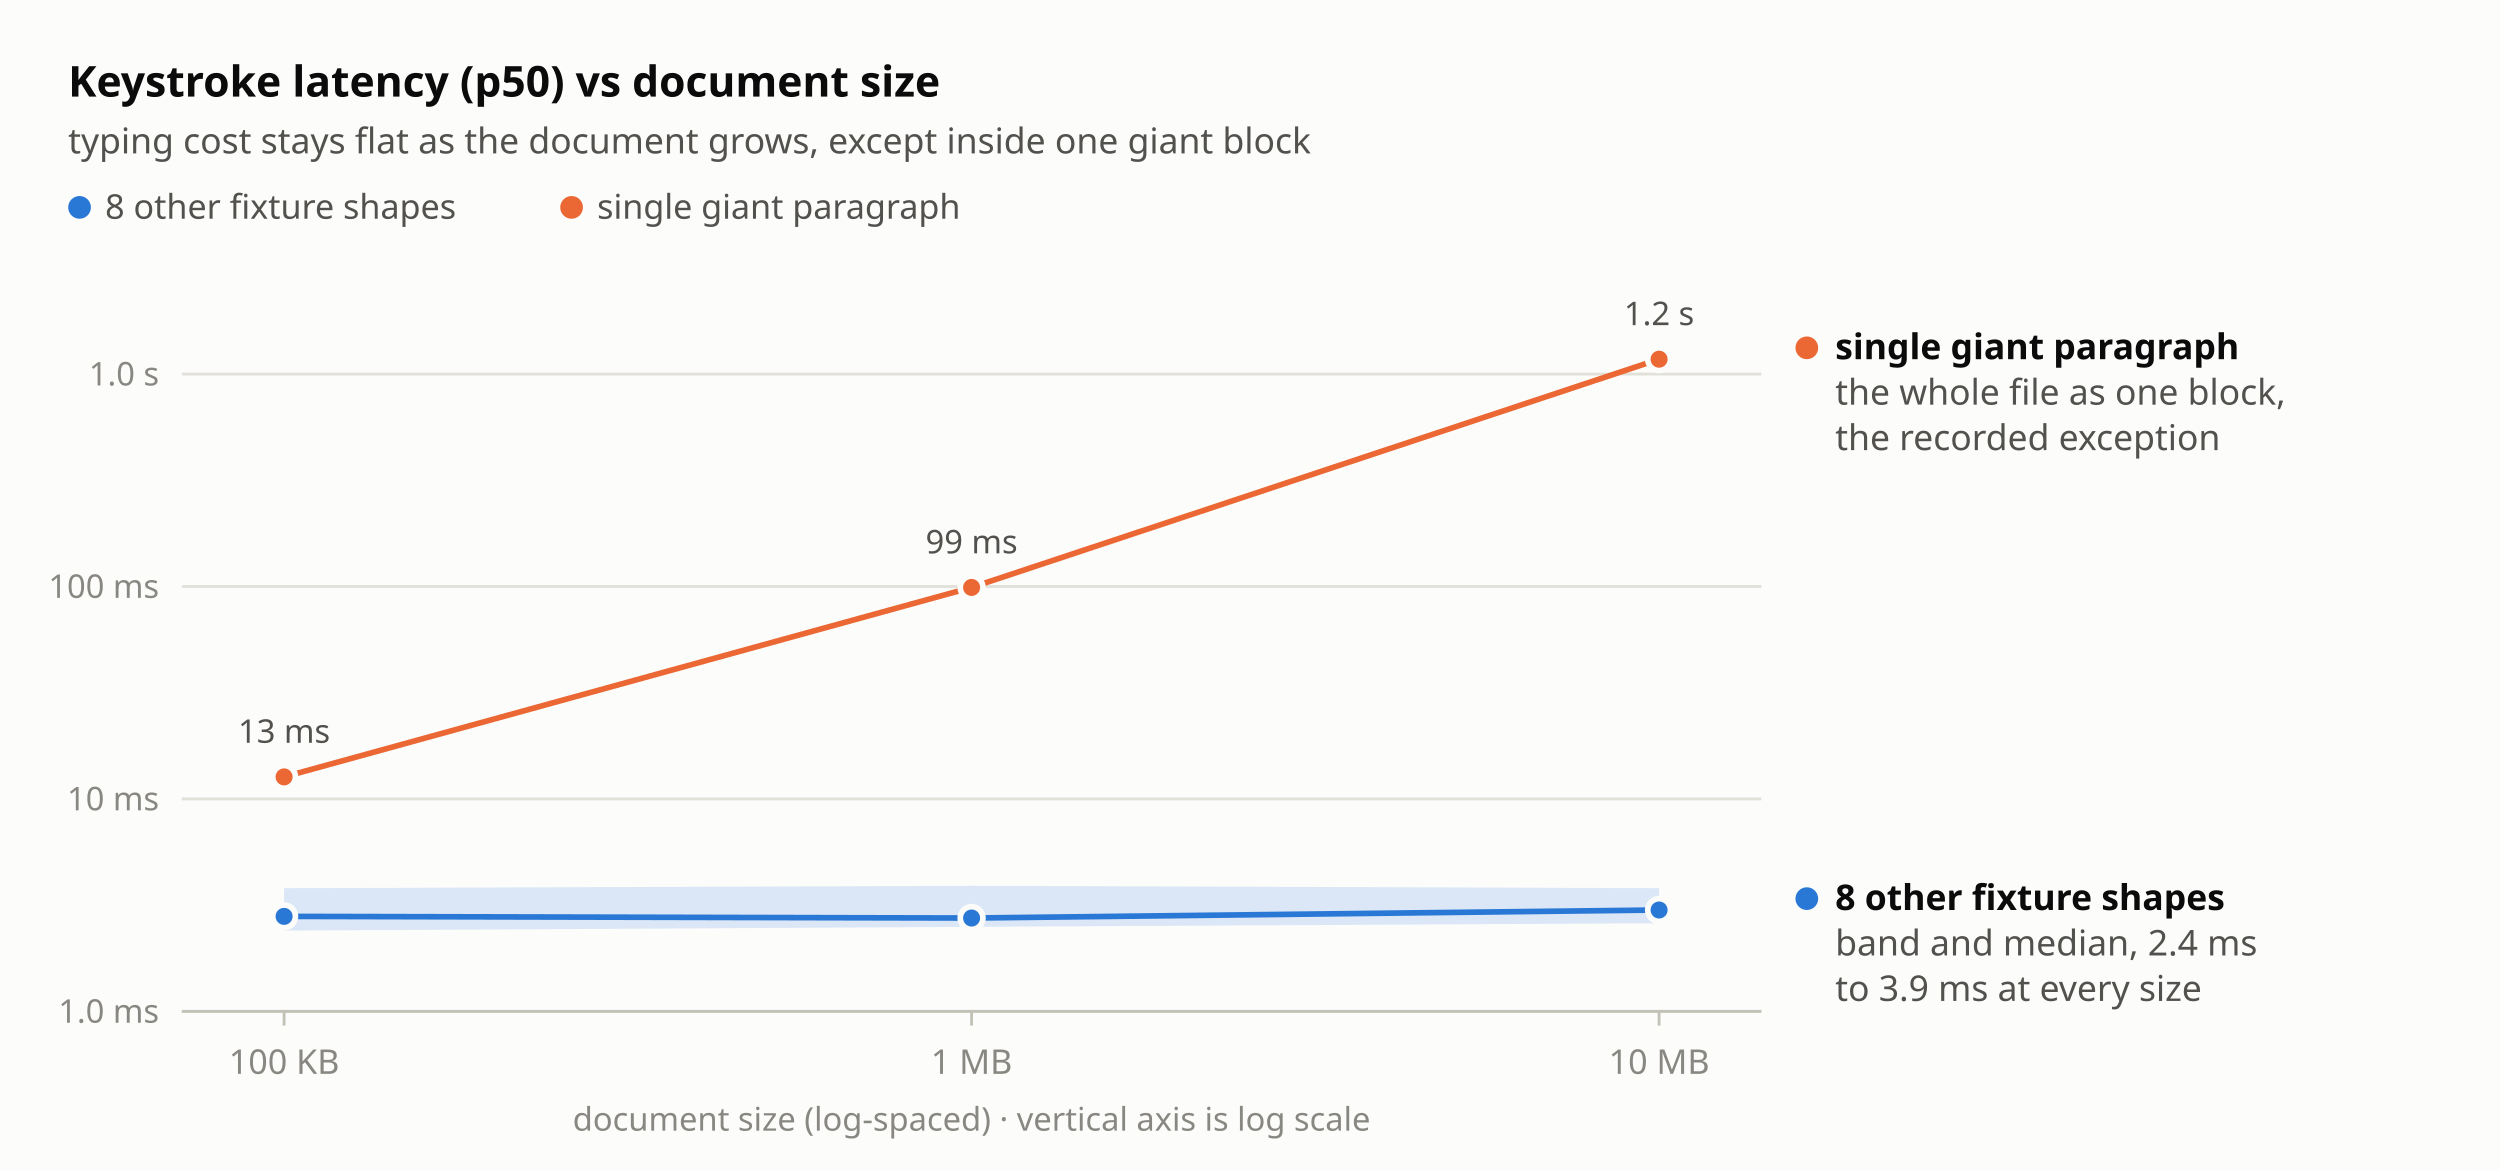
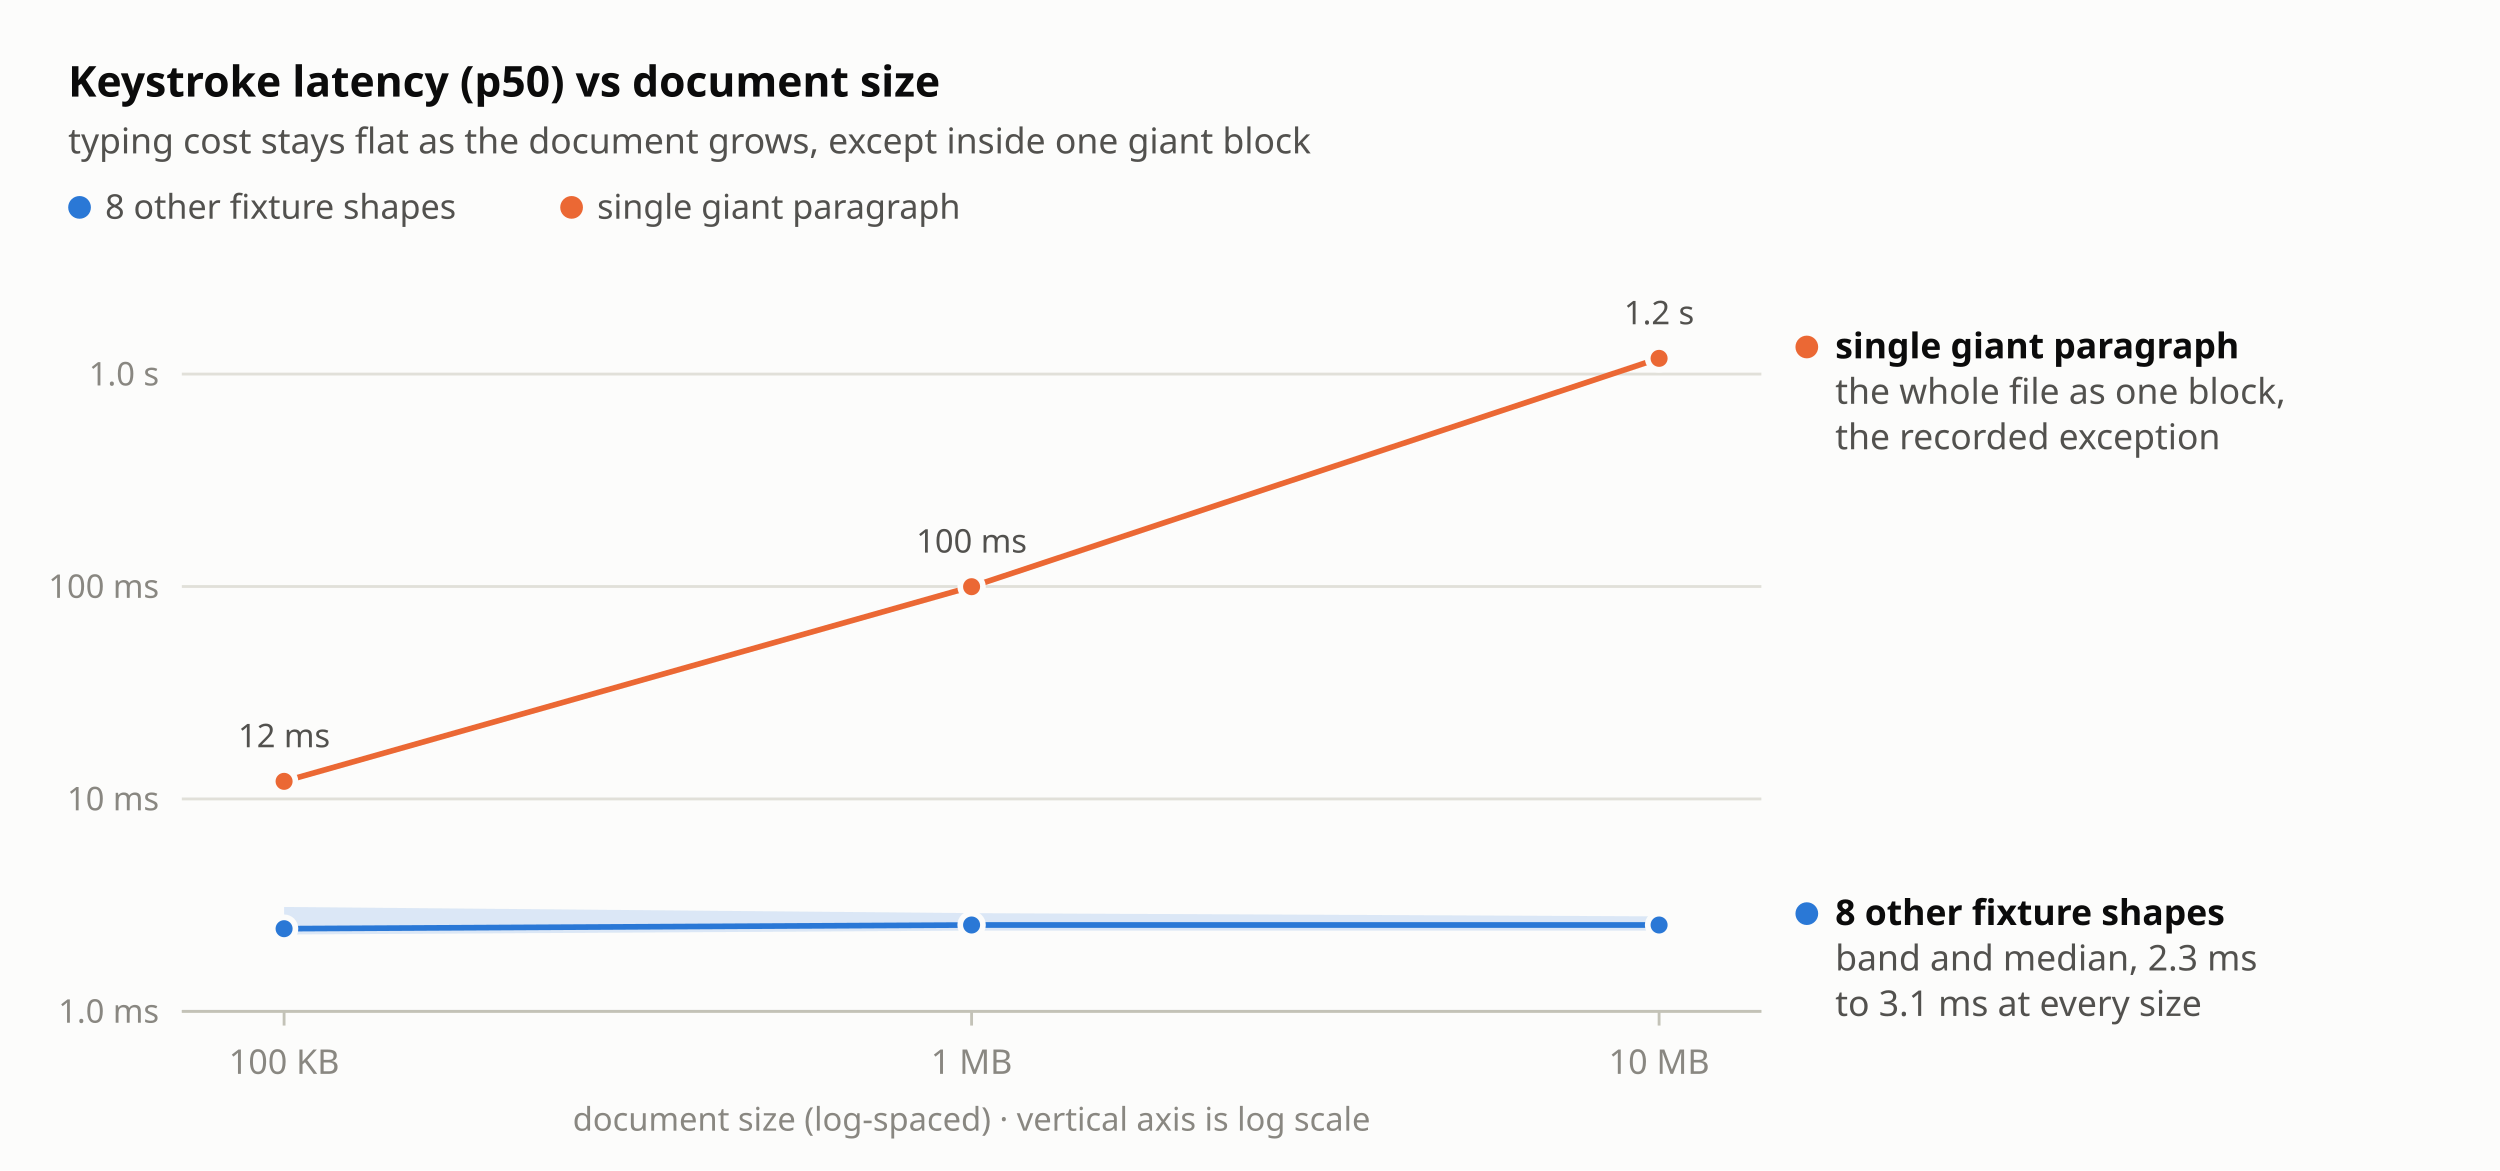
<svg xmlns="http://www.w3.org/2000/svg" width="880" height="412" viewBox="0 0 880 412" role="img" aria-label="Keystroke p50 latency across 9 fixture shapes from 100 kilobytes to 10 megabytes. 8 shapes stay in a flat band of a few milliseconds at every size. A single giant paragraph rises to above a second at 10 megabytes.">
  <rect width="880" height="412" fill="#fcfcfb" />
  <text x="24" y="34" font-family="system-ui, sans-serif" font-size="15" font-weight="600" fill="#0b0b0b" text-anchor="start">Keystroke latency (p50) vs document size</text>
  <text x="24" y="54" font-family="system-ui, sans-serif" font-size="12.5" font-weight="400" fill="#52514e" text-anchor="start">typing cost stays flat as the document grows, except inside one giant block</text>
  <circle cx="28" cy="73" r="4" fill="#2a78d6" />
  <text x="37" y="77" font-family="system-ui, sans-serif" font-size="12" font-weight="400" fill="#52514e" text-anchor="start">8 other fixture shapes</text>
  <circle cx="201.2" cy="73" r="4" fill="#eb6834" />
  <text x="210.2" y="77" font-family="system-ui, sans-serif" font-size="12" font-weight="400" fill="#52514e" text-anchor="start">single giant paragraph</text>
  <line x1="64" y1="356" x2="620" y2="356" stroke="#e1e0d9" stroke-width="1" />
  <text x="56" y="360" font-family="system-ui, sans-serif" font-size="11.5" font-weight="400" fill="#898781" text-anchor="end" style="font-variant-numeric:tabular-nums">1.0 ms</text>
  <line x1="64" y1="281.226" x2="620" y2="281.226" stroke="#e1e0d9" stroke-width="1" />
  <text x="56" y="285.226" font-family="system-ui, sans-serif" font-size="11.5" font-weight="400" fill="#898781" text-anchor="end" style="font-variant-numeric:tabular-nums">10 ms</text>
  <line x1="64" y1="206.451" x2="620" y2="206.451" stroke="#e1e0d9" stroke-width="1" />
  <text x="56" y="210.451" font-family="system-ui, sans-serif" font-size="11.5" font-weight="400" fill="#898781" text-anchor="end" style="font-variant-numeric:tabular-nums">100 ms</text>
  <line x1="64" y1="131.677" x2="620" y2="131.677" stroke="#e1e0d9" stroke-width="1" />
  <text x="56" y="135.677" font-family="system-ui, sans-serif" font-size="11.5" font-weight="400" fill="#898781" text-anchor="end" style="font-variant-numeric:tabular-nums">1.0 s</text>
  <line x1="64" y1="356" x2="620" y2="356" stroke="#c3c2b7" stroke-width="1" />
  <line x1="100" y1="356" x2="100" y2="361" stroke="#c3c2b7" stroke-width="1" />
  <text x="100" y="378" font-family="system-ui, sans-serif" font-size="12" font-weight="400" fill="#898781" text-anchor="middle">100 KB</text>
  <line x1="342" y1="356" x2="342" y2="361" stroke="#c3c2b7" stroke-width="1" />
  <text x="342" y="378" font-family="system-ui, sans-serif" font-size="12" font-weight="400" fill="#898781" text-anchor="middle">1 MB</text>
  <line x1="584" y1="356" x2="584" y2="361" stroke="#c3c2b7" stroke-width="1" />
  <text x="584" y="378" font-family="system-ui, sans-serif" font-size="12" font-weight="400" fill="#898781" text-anchor="middle">10 MB</text>
  <text x="342" y="398" font-family="system-ui, sans-serif" font-size="11.5" font-weight="400" fill="#898781" text-anchor="middle">document size (log-spaced) · vertical axis is log scale</text>
-   <polygon points="100,312.647 342,311.803 584,312.647 584,324.971 342,326.244 100,327.57" fill="#2a78d6" opacity="0.16" />
-   <polyline points="100,322.564 342,323.149 584,320.323" fill="none" stroke="#2a78d6" stroke-width="2" stroke-linecap="round" />
-   <circle cx="100" cy="322.564" r="4" fill="#2a78d6" stroke="#fcfcfb" stroke-width="2" />
-   <circle cx="342" cy="323.149" r="4" fill="#2a78d6" stroke="#fcfcfb" stroke-width="2" />
-   <circle cx="584" cy="320.323" r="4" fill="#2a78d6" stroke="#fcfcfb" stroke-width="2" />
-   <polyline points="100,273.464 342,206.777 584,126.437" fill="none" stroke="#eb6834" stroke-width="2" stroke-linecap="round" />
-   <circle cx="100" cy="273.464" r="4" fill="#eb6834" stroke="#fcfcfb" stroke-width="2" />
-   <text x="100" y="261.464" font-family="system-ui, sans-serif" font-size="11.5" font-weight="400" fill="#52514e" text-anchor="middle" style="font-variant-numeric:tabular-nums">13 ms</text>
-   <circle cx="342" cy="206.777" r="4" fill="#eb6834" stroke="#fcfcfb" stroke-width="2" />
-   <text x="342" y="194.777" font-family="system-ui, sans-serif" font-size="11.5" font-weight="400" fill="#52514e" text-anchor="middle" style="font-variant-numeric:tabular-nums">99 ms</text>
-   <circle cx="584" cy="126.437" r="4" fill="#eb6834" stroke="#fcfcfb" stroke-width="2" />
-   <text x="584" y="114.437" font-family="system-ui, sans-serif" font-size="11.5" font-weight="400" fill="#52514e" text-anchor="middle" style="font-variant-numeric:tabular-nums">1.2 s</text>
-   <circle cx="636" cy="122.437" r="4" fill="#eb6834" />
-   <text x="646" y="126.437" font-family="system-ui, sans-serif" font-size="12.5" font-weight="600" fill="#0b0b0b" text-anchor="start">single giant paragraph</text>
-   <text x="646" y="142.437" font-family="system-ui, sans-serif" font-size="12.5" font-weight="400" fill="#52514e" text-anchor="start">the whole file as one block,</text>
-   <text x="646" y="158.437" font-family="system-ui, sans-serif" font-size="12.5" font-weight="400" fill="#52514e" text-anchor="start">the recorded exception</text>
-   <circle cx="636" cy="316.323" r="4" fill="#2a78d6" />
-   <text x="646" y="320.323" font-family="system-ui, sans-serif" font-size="12.5" font-weight="600" fill="#0b0b0b" text-anchor="start">8 other fixture shapes</text>
-   <text x="646" y="336.323" font-family="system-ui, sans-serif" font-size="12.5" font-weight="400" fill="#52514e" text-anchor="start">band and median, 2.4 ms</text>
-   <text x="646" y="352.323" font-family="system-ui, sans-serif" font-size="12.5" font-weight="400" fill="#52514e" text-anchor="start">to 3.9 ms at every size</text>
+   <polygon points="100,319.259 342,321.424 584,322.564 584,327.57 342,327.57 100,328.952" fill="#2a78d6" opacity="0.16" />
+   <polyline points="100,326.9 342,325.601 584,325.601" fill="none" stroke="#2a78d6" stroke-width="2" stroke-linecap="round" />
+   <circle cx="100" cy="326.9" r="4" fill="#2a78d6" stroke="#fcfcfb" stroke-width="2" />
+   <circle cx="342" cy="325.601" r="4" fill="#2a78d6" stroke="#fcfcfb" stroke-width="2" />
+   <circle cx="584" cy="325.601" r="4" fill="#2a78d6" stroke="#fcfcfb" stroke-width="2" />
+   <polyline points="100,275.035 342,206.516 584,126.14" fill="none" stroke="#eb6834" stroke-width="2" stroke-linecap="round" />
+   <circle cx="100" cy="275.035" r="4" fill="#eb6834" stroke="#fcfcfb" stroke-width="2" />
+   <text x="100" y="263.035" font-family="system-ui, sans-serif" font-size="11.5" font-weight="400" fill="#52514e" text-anchor="middle" style="font-variant-numeric:tabular-nums">12 ms</text>
+   <circle cx="342" cy="206.516" r="4" fill="#eb6834" stroke="#fcfcfb" stroke-width="2" />
+   <text x="342" y="194.516" font-family="system-ui, sans-serif" font-size="11.5" font-weight="400" fill="#52514e" text-anchor="middle" style="font-variant-numeric:tabular-nums">100 ms</text>
+   <circle cx="584" cy="126.14" r="4" fill="#eb6834" stroke="#fcfcfb" stroke-width="2" />
+   <text x="584" y="114.14" font-family="system-ui, sans-serif" font-size="11.5" font-weight="400" fill="#52514e" text-anchor="middle" style="font-variant-numeric:tabular-nums">1.2 s</text>
+   <circle cx="636" cy="122.14" r="4" fill="#eb6834" />
+   <text x="646" y="126.14" font-family="system-ui, sans-serif" font-size="12.5" font-weight="600" fill="#0b0b0b" text-anchor="start">single giant paragraph</text>
+   <text x="646" y="142.14" font-family="system-ui, sans-serif" font-size="12.5" font-weight="400" fill="#52514e" text-anchor="start">the whole file as one block,</text>
+   <text x="646" y="158.14" font-family="system-ui, sans-serif" font-size="12.5" font-weight="400" fill="#52514e" text-anchor="start">the recorded exception</text>
+   <circle cx="636" cy="321.601" r="4" fill="#2a78d6" />
+   <text x="646" y="325.601" font-family="system-ui, sans-serif" font-size="12.5" font-weight="600" fill="#0b0b0b" text-anchor="start">8 other fixture shapes</text>
+   <text x="646" y="341.601" font-family="system-ui, sans-serif" font-size="12.5" font-weight="400" fill="#52514e" text-anchor="start">band and median, 2.3 ms</text>
+   <text x="646" y="357.601" font-family="system-ui, sans-serif" font-size="12.5" font-weight="400" fill="#52514e" text-anchor="start">to 3.1 ms at every size</text>
</svg>
